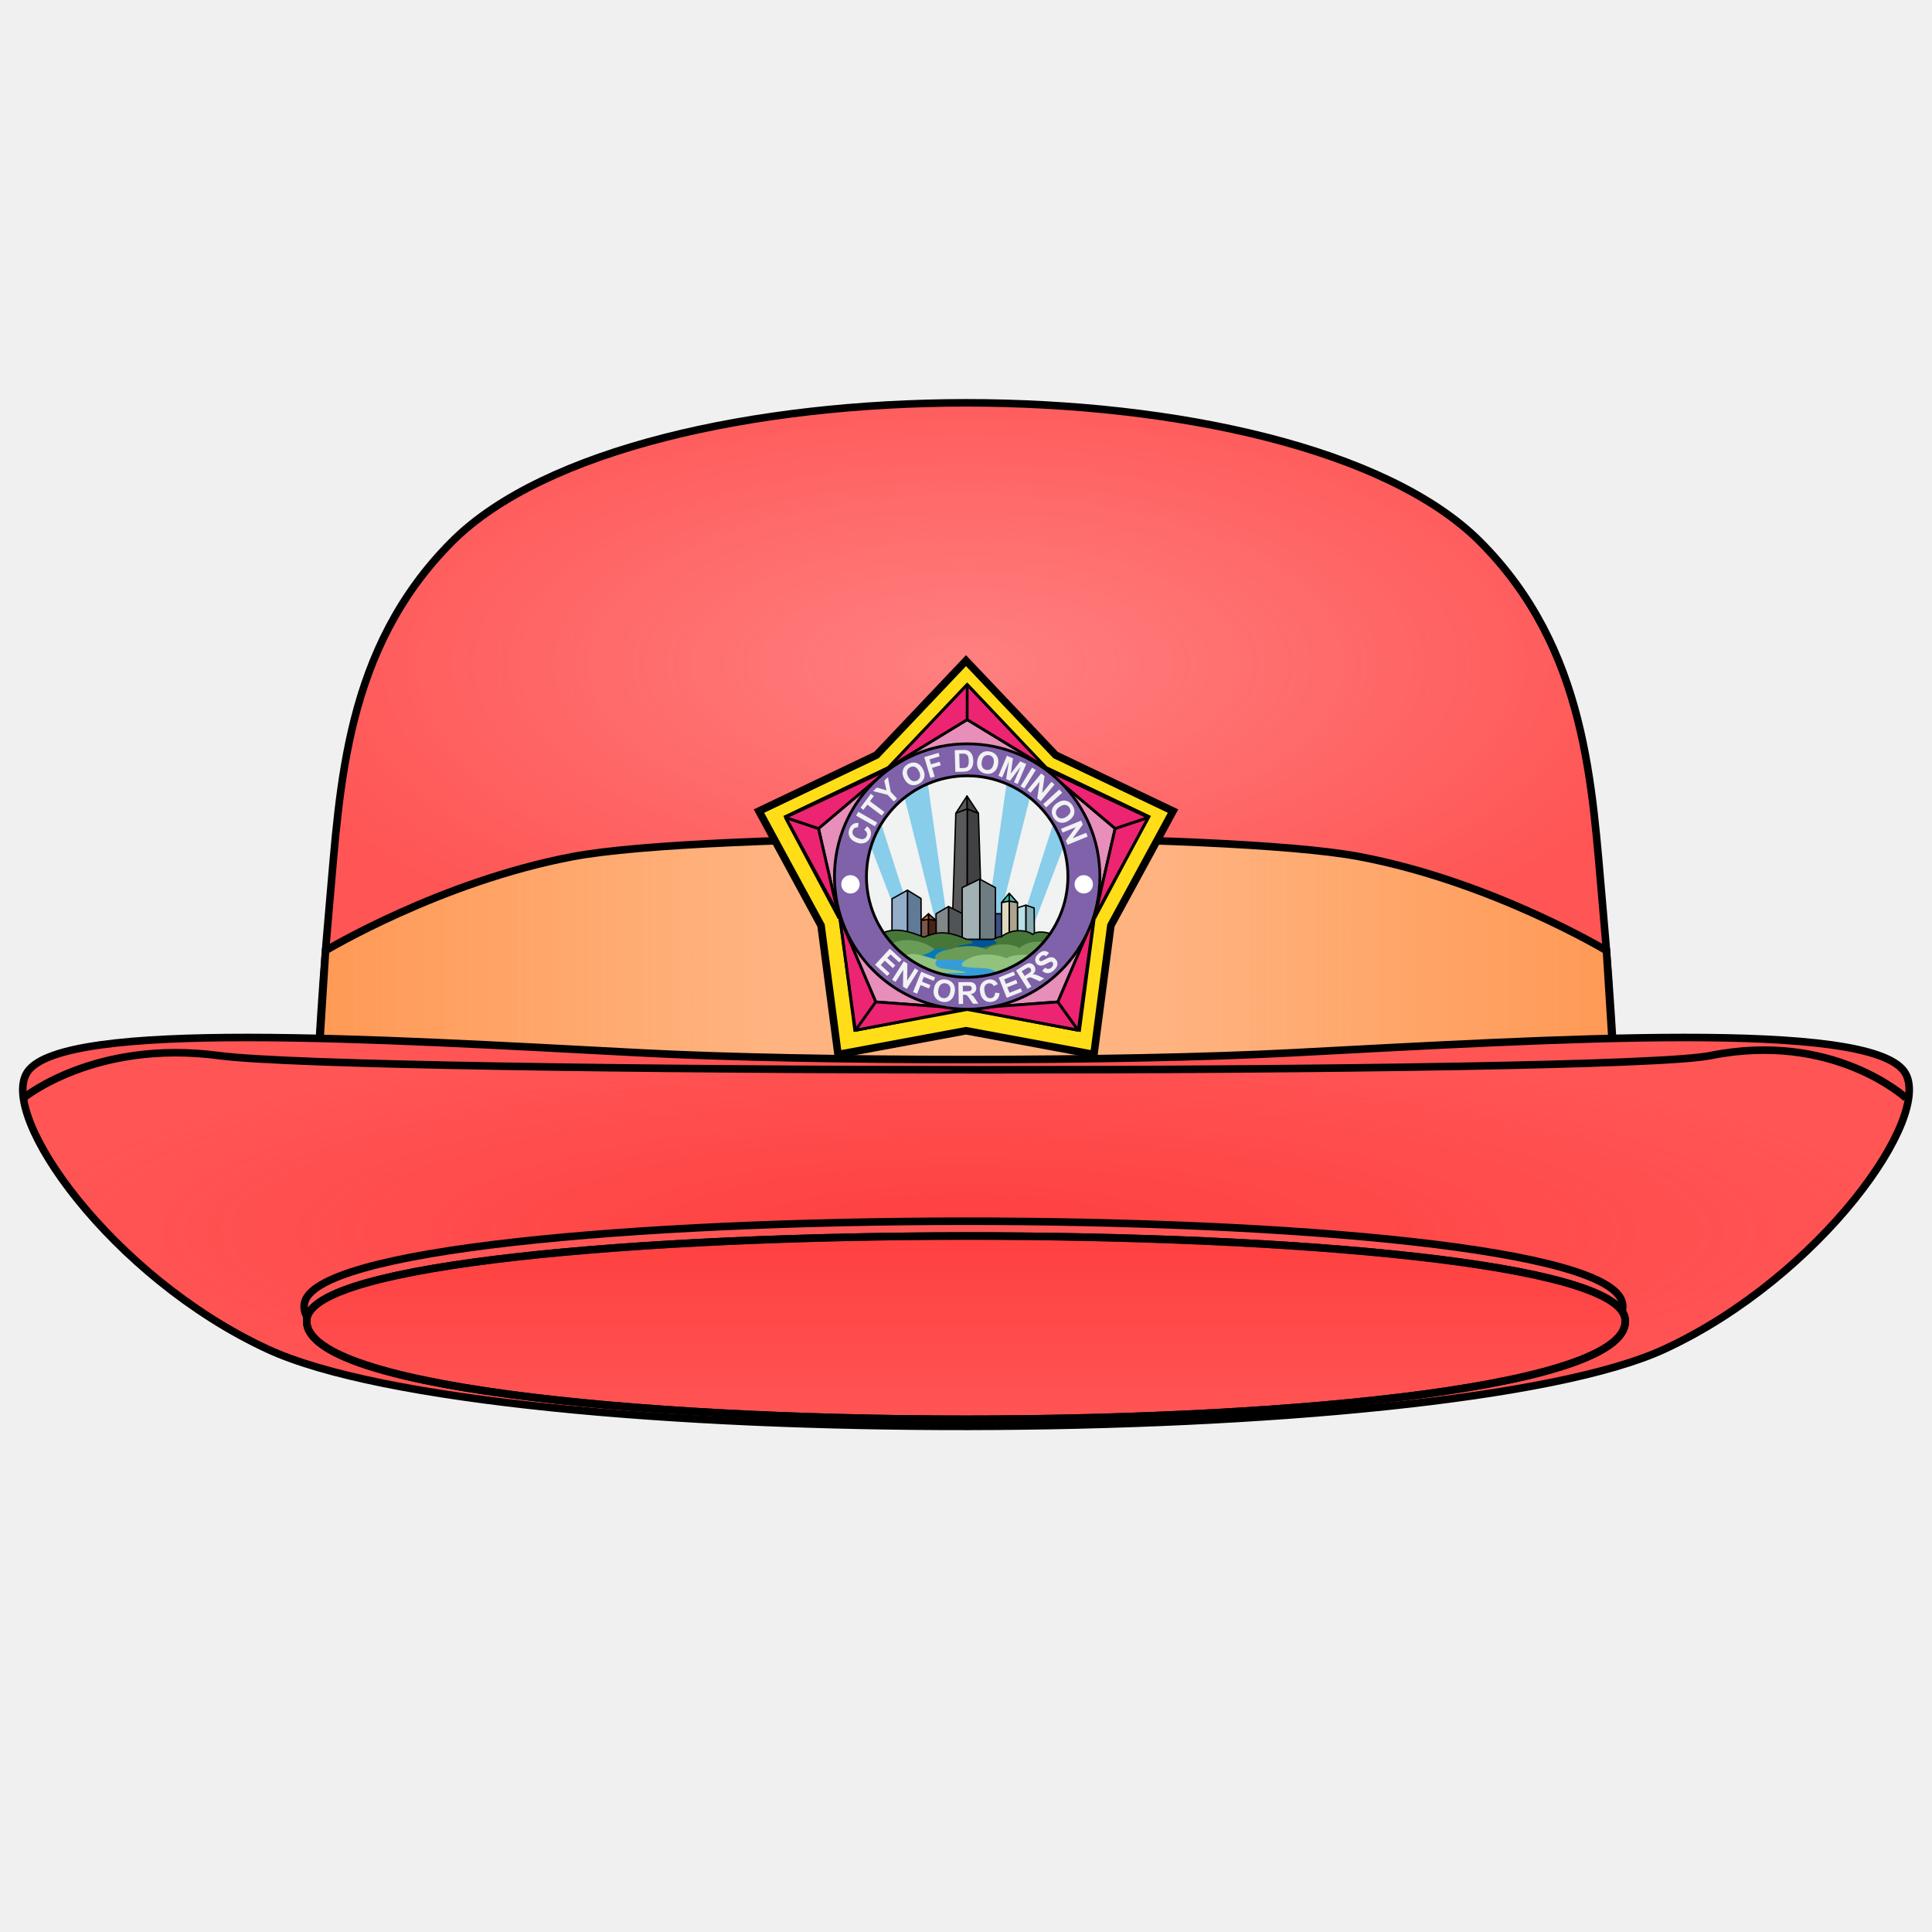
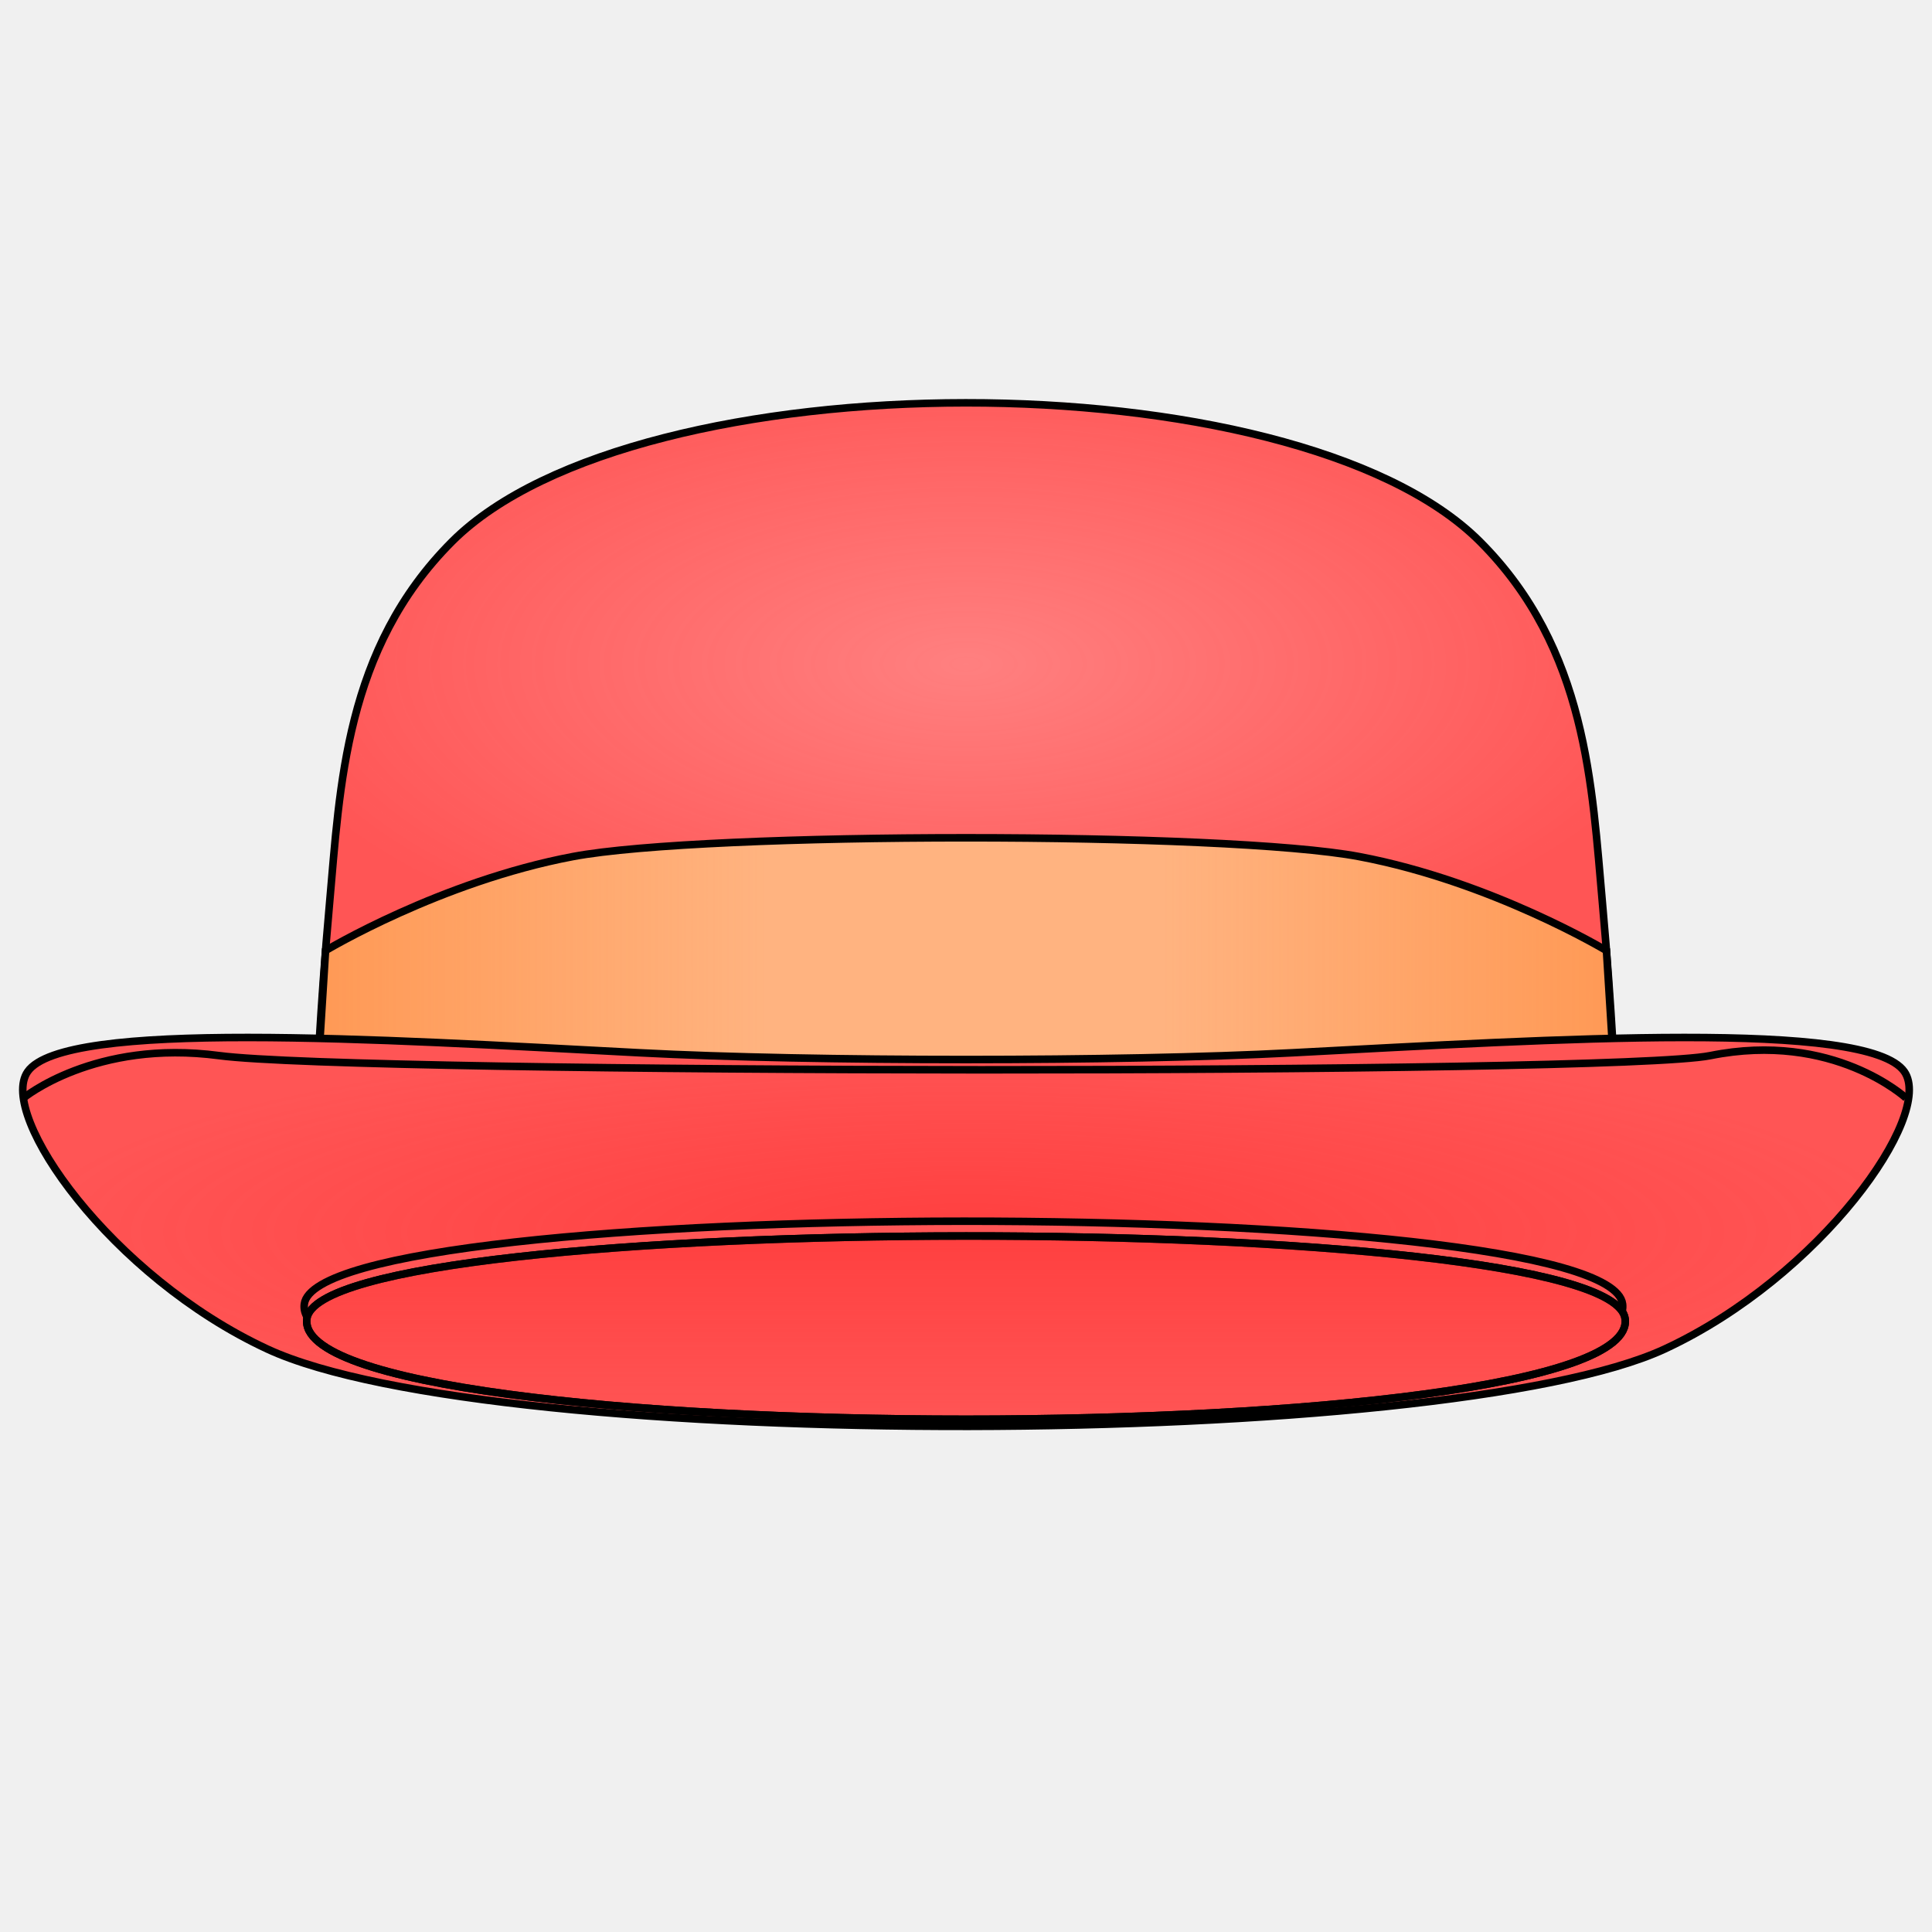
<svg xmlns="http://www.w3.org/2000/svg" xmlns:xlink="http://www.w3.org/1999/xlink" viewBox="0 0 256 256">
  <defs>
    <linearGradient id="innoGrad3">
      <stop offset="0" stop-color="#ff7f2a" stop-opacity=".502" />
      <stop offset=".347" stop-color="#ff7f2a" stop-opacity="0" />
      <stop offset=".651" stop-color="#ff7f2a" stop-opacity="0" />
      <stop offset="1" stop-color="#ff7f2a" stop-opacity=".502" />
    </linearGradient>
    <linearGradient id="innoGrad2">
      <stop offset="0" stop-color="#ff2a2a" stop-opacity="0" />
      <stop offset="1" stop-color="#ff2a2a" stop-opacity=".502" />
    </linearGradient>
    <linearGradient id="innoGrad1">
      <stop offset="0" stop-color="#ff2a2a" stop-opacity=".502" />
      <stop offset="1" stop-color="#ff2a2a" stop-opacity="0" />
    </linearGradient>
    <radialGradient id="radialGradient904" cx="128" cy="163.236" r="125.495" fx="128" fy="163.236" gradientTransform="matrix(1 0 0 .20928 0 129.074)" gradientUnits="userSpaceOnUse" xlink:href="#innoGrad1" />
    <linearGradient id="linearGradient927" x1="130.977" x2="130.977" y1="188.665" y2="163.445" gradientUnits="userSpaceOnUse" xlink:href="#innoGrad2" />
    <linearGradient id="linearGradient956" x1="41.38" x2="214.62" y1="128.243" y2="128.243" gradientUnits="userSpaceOnUse" xlink:href="#innoGrad3" />
    <radialGradient id="radialGradient983" cx="128" cy="78.164" r="86.608" fx="128" fy="78.164" gradientTransform="matrix(1.11272 0 0 .49379 -14.429 49.404)" gradientUnits="userSpaceOnUse" xlink:href="#innoGrad2" />
  </defs>
-   <g>
-     <path fill="#ff8080" d="M41.912 145.5s.452-11.346 1.75-25.75c1.399-15.526 2-33.75 16.25-48 24.431-24.431 111.607-24.57 136.176 0 14.25 14.25 14.852 32.474 16.25 48 1.299 14.404 1.75 25.75 1.75 25.75z" />
-     <path fill="url(#radialGradient983)" stroke="#000" stroke-miterlimit="10" d="M41.912 145.5s.452-11.346 1.75-25.75c1.399-15.526 2-33.75 16.25-48 24.431-24.431 111.607-24.57 136.176 0 14.25 14.25 14.852 32.474 16.25 48 1.299 14.404 1.75 25.75 1.75 25.75z" />
-     <path fill="#ffb380" d="M75.912 113.5c-17.581 3.319-32.774 12.458-32.774 12.458L41.912 145.5h172.176l-1.225-19.541s-15.193-9.14-32.775-12.459c-17.58-3.319-86.595-3.319-104.176 0z" />
-     <path fill="url(#linearGradient956)" stroke="#000" stroke-miterlimit="10" d="M75.912 113.5c-17.581 3.319-32.774 12.458-32.774 12.458L41.912 145.5h172.176l-1.225-19.541s-15.193-9.14-32.775-12.459c-17.58-3.319-86.595-3.319-104.176 0z" />
-     <path fill="#f55" d="M35.412 178.75c-20.689-9.605-35.75-31-31.75-36.75 4.799-6.898 45.994-4.342 81.125-2.5 22.731 1.192 63.695 1.192 86.426 0 35.131-1.842 76.326-4.398 81.125 2.5 4 5.75-11.061 27.145-31.75 36.75-28.917 13.425-155.223 13.907-185.176 0z" />
-     <path fill="url(#radialGradient904)" stroke="#000" stroke-miterlimit="10" d="M35.412 178.75c-20.689-9.605-35.75-31-31.75-36.75 4.799-6.898 45.994-4.342 81.125-2.5 22.731 1.192 63.695 1.192 86.426 0 35.131-1.842 76.326-4.398 81.125 2.5 4 5.75-11.061 27.145-31.75 36.75-28.917 13.425-155.223 13.907-185.176 0z" />
-     <path fill="#f55" stroke="#000" stroke-miterlimit="10" d="M40.324 172.79c-2.25 17.75 176.926 17.75 174.676 0-1.867-14.726-172.833-14.536-174.676 0z" />
-     <path fill="#f55" stroke="#000" stroke-miterlimit="10" d="M40.662 174.75c-2.25 17.75 176.926 17.75 174.676 0-1.866-14.726-172.833-14.536-174.676 0z" />
-     <path fill="url(#linearGradient927)" stroke="#000" stroke-miterlimit="10" d="M40.662 174.75c-2.25 17.75 176.926 17.75 174.676 0-1.866-14.726-172.833-14.536-174.676 0z" />
-     <path fill="none" stroke="#000" stroke-miterlimit="10" d="M252.563 145.5s-9.633-8.911-25.938-5.625c-12.729 2.565-179.129 2.448-197.588 0C12.55 137.688 3.099 145.5 3.099 145.5" />
-   </g>
-   <g transform="translate(153.537 74.398) scale(.37074)">
-     <path fill="#ffde17" stroke="#000" stroke-miterlimit="10" stroke-width="2.697" d="M-68.881 35.45l32.038 33.748L5.119 89.217l-22.22 40.883-6.066 46.113-45.714-8.498-45.738 8.498-6.067-46.113-22.195-40.883 41.986-20.02z" />
-     <path fill="#e78ebb" stroke="#000" stroke-linejoin="bevel" stroke-miterlimit="10" d="M-96.582 73.654h56.256l-28.136-17.142zM-121.607 95.436l7.348 32.103 17.826-53.357zM-114.055 127.113l12.91 30.31 32.845 2.42zM-22.922 127.539l-17.826-53.357 25.174 21.254z" />
-     <path fill="#e78ebb" stroke="#000" stroke-linejoin="bevel" stroke-miterlimit="10" d="M-36.036 157.424l-32.845 2.419 45.755-32.73z" />
-     <path fill="#ed2472" stroke="#000" stroke-linejoin="bevel" stroke-miterlimit="10" d="M-68.462 56.512l-28.12 17.142 28.12-29.642zM-40.326 73.654l-28.136-17.142v-12.5zM-114.26 127.539l-19.202-36.063 11.855 3.96z" />
-     <path fill="#ed2472" stroke="#000" stroke-linejoin="bevel" stroke-miterlimit="10" d="M-121.607 95.436l-11.855-3.96 37.029-17.294zM-108.417 167.59l7.273-10.166 32.844 2.419zM-108.417 167.59l-5.638-40.477 12.91 30.31zM-15.574 95.436l-7.348 32.103L-3.72 91.476z" />
-     <path fill="#ed2472" stroke="#000" stroke-linejoin="bevel" stroke-miterlimit="10" d="M-40.748 74.182l25.174 21.254 11.855-3.96zM-68.881 159.843l40.117 7.748-7.272-10.167z" />
-     <path fill="#ed2472" stroke="#000" stroke-linejoin="bevel" stroke-miterlimit="10" d="M-36.036 157.424l7.272 10.167 5.638-40.478z" />
-     <path fill="none" stroke="#000" stroke-miterlimit="10" d="M-28.303 167.59l-40.16-7.46-40.174 7.46-5.328-40.505-19.497-35.908 36.88-17.585 28.12-29.642 28.136 29.642 36.864 17.585-19.512 35.908z" />
-     <circle cx="-68.462" cy="112.606" r="47.429" fill="#7f62aa" stroke="#000" stroke-miterlimit="10" />
-     <path fill="#88cdea" d="M-32.462 112.606c0 19.877-16.121 36-36 36-19.881 0-36-16.123-36-36 0-19.882 16.119-36.001 36-36.001 19.879-.001 36 16.118 36 36z" />
-     <g fill="#f1f2f2">
-       <path d="M-105.254 95.898l1.013-1.233c.7.532 1.14 1.126 1.322 1.783.18.657.116 1.372-.194 2.146-.384.958-1.026 1.614-1.928 1.969-.902.355-1.92.305-3.055-.15-1.201-.481-2.01-1.165-2.425-2.051-.416-.886-.421-1.834-.017-2.844.354-.882.9-1.495 1.644-1.837.44-.205.98-.273 1.625-.206l-.233 1.58c-.408-.064-.775-.005-1.1.179-.325.184-.565.47-.72.856-.214.535-.196 1.045.055 1.532.25.486.805.902 1.665 1.246.912.365 1.627.46 2.146.289.519-.173.883-.522 1.093-1.047.155-.387.166-.77.03-1.146-.134-.378-.441-.733-.921-1.066zM-101.415 94.68l-6.745-3.858.779-1.362 6.745 3.858zM-98.977 90.792l-5.17-3.866-1.381 1.846-1.053-.787 3.698-4.945 1.053.788-1.377 1.842 5.17 3.867zM-94.685 85.789l-2.237-2.385-5.154-1.335 1.34-1.258 3.438.99-.796-3.467 1.318-1.236 1.002 5.244 2.23 2.378zM-90.938 77.706c-.367-.701-.57-1.345-.61-1.93a3.66 3.66 0 0 1 .146-1.28c.125-.42.313-.782.565-1.085.334-.406.78-.756 1.34-1.05 1.015-.531 1.99-.642 2.93-.332.938.31 1.7 1.026 2.288 2.146.582 1.11.735 2.139.46 3.083-.275.944-.918 1.68-1.93 2.21-1.023.536-2.001.65-2.932.342s-1.683-1.008-2.257-2.104zm1.408-.797c.408.78.897 1.276 1.468 1.49.57.214 1.133.175 1.687-.115s.904-.728 1.05-1.313c.146-.585.01-1.277-.408-2.075-.413-.79-.895-1.287-1.443-1.494-.55-.207-1.11-.161-1.683.14-.573.3-.932.738-1.077 1.315-.144.576-.01 1.26.406 2.052zM-81.581 77.375l-2.216-7.448 5.106-1.52.375 1.26-3.602 1.073.524 1.763 3.109-.925.375 1.26-3.11.925.943 3.165zM-72.904 67.444l2.866-.082c.646-.02 1.14.017 1.482.106.459.122.856.349 1.19.682.336.333.595.746.778 1.237.185.49.286 1.1.308 1.829.018.639-.046 1.192-.191 1.66-.18.57-.442 1.036-.793 1.396-.265.272-.626.49-1.084.65-.343.12-.804.188-1.383.205l-2.951.084zm1.606 1.269l.146 5.145 1.17-.034c.439-.012.754-.046.947-.101.253-.071.46-.185.624-.341.164-.156.293-.41.389-.761.096-.351.136-.827.119-1.427-.017-.6-.083-1.06-.198-1.378-.115-.318-.271-.565-.467-.74a1.497 1.497 0 0 0-.736-.345c-.221-.043-.65-.056-1.29-.038zM-64.84 71.254c.14-.78.373-1.412.7-1.9.244-.357.544-.665.9-.92a3.008 3.008 0 0 1 1.11-.512c.514-.117 1.08-.12 1.704-.008 1.127.202 1.966.712 2.518 1.532.552.82.717 1.853.494 3.098-.221 1.235-.73 2.14-1.524 2.719-.796.577-1.756.766-2.88.565-1.138-.203-1.98-.712-2.527-1.525-.547-.815-.712-1.831-.494-3.05zm1.602.233c-.155.866-.072 1.558.248 2.077.32.519.788.833 1.403.943.616.11 1.16-.021 1.635-.395.475-.373.79-1.003.949-1.89.156-.876.08-1.565-.227-2.065s-.78-.807-1.416-.92c-.636-.114-1.188.013-1.656.38-.467.366-.78.989-.936 1.87zM-57.293 76.6l3.032-7.154 2.162.917-.771 5.43 3.352-4.336 2.167.918-3.032 7.154-1.343-.57 2.388-5.631-3.808 5.03-1.391-.59.972-6.23-2.387 5.63zM-49.376 80.31l4.095-6.604 1.333.827-4.095 6.604zM-46.94 81.736l4.96-5.982 1.176.974-.863 6.025 3.312-3.995 1.122.93-4.96 5.982-1.211-1.005.822-5.9-3.234 3.9zM-41.294 86.745l5.734-5.244 1.059 1.158-5.734 5.243zM-36.323 86.336c.655-.444 1.27-.72 1.849-.824a3.667 3.667 0 0 1 1.288 0c.432.077.813.224 1.143.439.44.286.84.69 1.194 1.214.643.948.862 1.905.66 2.873-.202.968-.827 1.806-1.874 2.516-1.04.704-2.043.972-3.012.805-.97-.167-1.773-.723-2.414-1.667-.648-.957-.872-1.915-.671-2.875.2-.96.812-1.787 1.837-2.481zm.95 1.309c-.728.494-1.166 1.036-1.313 1.627-.148.59-.047 1.146.305 1.664.35.518.825.816 1.423.896.598.079 1.27-.134 2.016-.64.737-.5 1.178-1.034 1.32-1.603.144-.57.035-1.121-.328-1.656-.362-.536-.84-.843-1.428-.921-.59-.078-1.255.13-1.994.633zM-34.91 95.55l7.194-2.94.577 1.414-3.601 4.907 4.804-1.963.55 1.35-7.191 2.939-.596-1.457 3.506-4.816-4.69 1.917z" />
-     </g>
-     <g fill="#f1f2f2">
-       <path d="M-101.392 144.132l5.28-5.725 4.245 3.916-.894.968-3.088-2.85-1.171 1.27 2.874 2.65-.89.966-2.874-2.651-1.438 1.558 3.198 2.95-.89.965zM-95.282 149.499l4.144-6.595 1.295.814-.068 6.1 2.768-4.403 1.237.777-4.144 6.594-1.336-.84.044-5.971-2.702 4.3zM-87.807 153.879l2.912-7.224 4.952 1.996-.493 1.223-3.493-1.408-.69 1.709 3.017 1.216-.493 1.223-3.016-1.216-1.237 3.069zM-80.357 152.715c.155-.777.402-1.407.74-1.89.25-.353.558-.655.92-.904a3.016 3.016 0 0 1 1.125-.49c.516-.106 1.085-.098 1.707.026 1.125.225 1.956.754 2.492 1.587s.68 1.87.432 3.114c-.246 1.233-.774 2.13-1.583 2.693-.81.563-1.775.73-2.897.508-1.136-.227-1.97-.754-2.501-1.58-.533-.827-.677-1.848-.435-3.064zm1.6.266c-.173.865-.104 1.56.206 2.086.31.526.773.85 1.388.974.615.123 1.164.002 1.646-.362.483-.364.813-.988.989-1.874.175-.876.113-1.566-.184-2.074-.298-.507-.765-.824-1.4-.951-.635-.127-1.191-.012-1.667.347s-.803.975-.978 1.854zM-71.483 158.157l-.126-7.788 3.31-.054c.832-.013 1.437.047 1.816.18.38.135.686.379.918.732.232.354.354.762.36 1.222.009.585-.155 1.07-.491 1.456-.338.387-.848.635-1.53.745.345.192.628.406.855.64.225.233.529.65.914 1.25l.977 1.503-1.881.03-1.164-1.676c-.414-.6-.696-.976-.847-1.131a1.2 1.2 0 0 0-.478-.316c-.167-.056-.432-.081-.793-.075l-.32.006.054 3.25zm1.5-4.52l1.163-.02c.754-.012 1.225-.052 1.41-.118a.842.842 0 0 0 .437-.336c.104-.158.154-.354.15-.587-.004-.263-.078-.473-.221-.632-.143-.16-.342-.258-.596-.296-.128-.016-.511-.02-1.148-.008l-1.227.02zM-58.474 154.109l1.588.185c-.066.879-.328 1.573-.783 2.08-.455.51-1.094.844-1.914 1.003-1.016.197-1.918.012-2.705-.555-.79-.567-1.3-1.452-1.533-2.655-.246-1.272-.11-2.324.412-3.156.52-.831 1.314-1.351 2.387-1.56.936-.181 1.748-.052 2.439.388.412.26.764.679 1.055 1.257l-1.457.66a1.643 1.643 0 0 0-.748-.828c-.33-.174-.701-.221-1.111-.141-.566.109-.988.402-1.262.877-.273.476-.322 1.169-.146 2.08.188.967.496 1.62.924 1.964.426.343.918.46 1.475.353.41-.08.738-.278.982-.597.245-.32.376-.77.397-1.355zM-54.316 155.958l-2.873-7.24 5.367-2.13.486 1.226-3.906 1.55.637 1.604 3.635-1.442.484 1.22-3.635 1.442.78 1.97 4.046-1.604.484 1.22zM-46.845 152.776l-4.158-6.585 2.799-1.768c.703-.444 1.252-.708 1.645-.791a1.797 1.797 0 0 1 1.166.147c.383.18.695.467.94.856.314.494.427.993.339 1.499-.088.505-.393.982-.918 1.43.393-.013.746.022 1.06.105.315.082.792.279 1.433.59l1.615.778-1.59 1.004-1.865-.826c-.666-.296-1.104-.472-1.313-.525a1.206 1.206 0 0 0-.572-.021c-.172.04-.412.156-.717.349l-.27.17 1.736 2.749zm-1.07-4.64l.984-.621c.637-.403 1.02-.682 1.143-.836a.838.838 0 0 0 .197-.514 1.015 1.015 0 0 0-.176-.58c-.141-.221-.313-.362-.518-.424-.205-.062-.426-.042-.664.058-.117.054-.445.25-.984.59l-1.037.656zM-41.636 146.326l1.02-1.15c.419.315.812.465 1.183.45.369-.015.73-.185 1.08-.51.37-.344.578-.682.62-1.014.044-.332-.032-.603-.228-.813a.705.705 0 0 0-.438-.234c-.168-.021-.383.024-.645.137-.178.079-.563.28-1.154.606-.76.42-1.37.634-1.826.642-.641.01-1.172-.21-1.59-.662a2.012 2.012 0 0 1-.51-1.046c-.071-.406-.012-.82.176-1.24.189-.42.502-.833.94-1.24.718-.664 1.403-1.007 2.056-1.028.654-.021 1.234.222 1.738.729l-1.107 1.12c-.32-.248-.621-.361-.904-.34-.281.022-.584.184-.908.484-.336.31-.533.623-.596.937a.565.565 0 0 0 .145.524.601.601 0 0 0 .494.188c.258-.013.729-.213 1.412-.601.686-.387 1.227-.635 1.627-.742.4-.107.789-.11 1.17-.005.379.105.736.338 1.07.699.303.327.496.718.58 1.172.082.455.02.905-.182 1.353-.203.448-.553.9-1.051 1.36-.721.669-1.43 1.017-2.127 1.04-.695.026-1.377-.246-2.045-.816z" />
-     </g>
-     <circle cx="-110.176" cy="115.392" r="2.786" fill="#fff" stroke="#fff" stroke-miterlimit="10" />
-     <circle cx="-26.795" cy="115.392" r="2.786" fill="#fff" stroke="#fff" stroke-miterlimit="10" />
-     <path fill="#f1f2f2" d="M-64.123 147.96l9.729-68.502s-4.24-2.852-14.068-2.854c-9.828-.002-14.06 2.85-14.06 2.85l9.729 68.536zM-82.522 145.755l-16.654-51.936s1.27-2.088 4.047-5.225c2.776-3.137 4.28-4.181 4.28-4.181l15.887 63.305s-1.396-.03-4-.707c-2.604-.677-3.56-1.256-3.56-1.256zM-102.876 102.012l15.892 41.466s-4.561-2.383-7.946-6.475c-3.86-4.665-4.64-5.97-6.81-10.646-2.168-4.677-2.451-9.327-2.451-9.327s-.563-3.938 0-8.854c.563-4.916 1.315-6.164 1.315-6.164zM-54.38 145.755l16.653-51.936s-1.271-2.088-4.048-5.225c-2.776-3.137-4.28-4.181-4.28-4.181l-15.886 63.305s1.396-.03 4-.707c2.604-.677 3.56-1.256 3.56-1.256zM-34.026 102.012l-15.892 41.466s4.562-2.383 7.946-6.475c3.858-4.665 4.639-5.97 6.809-10.646 2.17-4.677 2.45-9.327 2.45-9.327s.564-3.938 0-8.854c-.562-4.916-1.313-6.164-1.313-6.164z" />
-     <path fill="#414042" stroke="#000" stroke-linejoin="round" stroke-width=".5" d="M-68.455 127.927l5.16-1.417-1.147-36.515-4-1.545z" />
-     <path fill="#58595b" stroke="#000" stroke-linejoin="round" stroke-width=".5" d="M-72.52 89.995l4-6.172.078 4.627z" />
-     <path fill="#414042" stroke="#000" stroke-linejoin="round" stroke-width=".5" d="M-68.442 88.45l4 1.545-4.078-6.172z" />
-     <path fill="#59585b" stroke="#000" stroke-linejoin="round" stroke-width=".5" d="M-73.668 126.51l1.148-36.515 4.078-1.545-.066 39.477z" />
-     <path fill="#6e7d81" stroke="#000" stroke-linejoin="round" stroke-width=".5" d="M-58.36 135.187V116.58l-5.604-3.061v21.668z" />
-     <path fill="#a1b1b4" stroke="#000" stroke-linejoin="round" stroke-width=".5" d="M-63.964 113.519v21.668l-6.29-.001V116.58z" />
-     <path fill="#515456" stroke="#000" stroke-linejoin="round" stroke-width=".5" d="M-75.131 123.319v11.873l4.878-.006v-9.378z" />
-     <path fill="#848789" stroke="#000" stroke-linejoin="round" stroke-width=".5" d="M-79.58 135.184v-9.285l4.449-2.58v11.873z" />
-     <path fill="#7c564a" stroke="#000" stroke-linejoin="round" stroke-width=".5" d="M-82.29 127.927l-2.615.323v6.932l2.616-.001z" />
-     <path fill="#492216" stroke="#000" stroke-linejoin="round" stroke-width=".5" d="M-79.58 135.184l-2.71-.003v-7.254l2.71.323z" />
-     <path fill="#607a97" stroke="#000" stroke-linejoin="round" stroke-width=".5" d="M-89.81 117.487v17.694h4.905l-.053-14.71z" />
-     <path fill="#93adca" stroke="#000" stroke-linejoin="round" stroke-width=".5" d="M-95.35 135.18l.03-14.618 5.51-3.075v17.694z" />
-     <path fill="#85adb3" stroke="#000" stroke-linejoin="round" stroke-width=".5" d="M-44.413 135.192H-47.5v-12.346l2.969 1.003z" />
-     <path fill="#b9e0e6" stroke="#000" stroke-linejoin="round" stroke-width=".5" d="M-47.5 122.846v12.346l-2.982-.011v-11.415z" />
-     <path fill="#3b5086" stroke="#000" stroke-linejoin="round" stroke-width=".5" d="M-58.36 125.91h2.195v9.27l-2.195.007z" />
-     <path fill="#42b3ae" stroke="#000" stroke-linejoin="round" stroke-width=".5" d="M-53.435 118.576l2.953 3.343-2.953-.502zM-53.435 118.576l-2.73 3.343 2.73-.502z" />
-     <path fill="#aca48c" stroke="#000" stroke-linejoin="round" stroke-width=".5" d="M-53.435 135.192l2.953-.011v-13.262l-2.953-.502z" />
-     <path fill="#dfd8bf" stroke="#000" stroke-linejoin="round" stroke-width=".5" d="M-56.165 121.919v13.262l2.73.01v-13.774z" />
-     <path fill="#954520" stroke="#000" stroke-linejoin="round" stroke-width=".5" d="M-79.58 128.25l-2.71-.323v-2.016z" />
-     <path fill="#c87532" stroke="#000" stroke-linejoin="round" stroke-width=".5" d="M-84.905 128.25l2.616-.323v-2.016z" />
-     <path fill="#467738" d="M-98.377 132.636c4.569-1.815 9.29-.457 14.375 1.626 3.582-1.25 7.019-3.034 15.31.77l9 .022c1.12.079 2.289-1.188 3.314-.834 4.044-3.291 9.544-2.416 11.292-.916 1.96-1.75 6.3-.314 6.3-.314s-9.676 15.647-29.676 15.616c-20-.031-29.915-15.97-29.915-15.97z" />
-     <path fill="#005396" d="M-72.9 139.22s.085-1.813 2.648-2.094c.54-.06 3.167-.483 3.75-.822.607-.354-1.918-.975-2.188-1.271l9 .02s2.777 1.105 1.31 1.592c-4.122 1.367-6.788 1.877-6.788 1.877z" />
-     <path fill="#6a9b57" d="M-95.35 136.542c3.483-1.902 9.893-1.896 15.143 1.979h6.07c2.488-1.135 8.675-1.761 12.509.157 2.129-2.252 9.043-2.46 11.795-.5 3.833-3.263 8.643-2.067 8.643-2.067s-10.765 12.488-27.272 12.495c-16.443.007-26.887-12.064-26.887-12.064z" />
-     <path fill="#0378bd" d="M-80.207 138.522s-.444.705-2.082 1.396c-1.856.784-4.872 1.58-3.713 1.83 1.099.239 4.916 1.043 5.509.857.788-.246.28-1.625 1.219-2.32 1.989-1.475 5.137-1.764 5.137-1.764h-6.07z" />
-     <path fill="#91c27e" d="M-90.587 140.97c2.27-1.524 5.835-.258 11.438 1.415l10.269.044c5.086-3.045 11.46-1.92 14.487-.625 3.057-1.878 8.39-1.064 8.39-1.064s-9.958 8.48-23.124 8.105c-14.664-.418-21.46-7.875-21.46-7.875z" />
-     <path fill="#359cd7" d="M-68.807 142.385s-2.817 1.585-1.093 2.377c.727.334 4.603.414 7.959.656 2.823.204 4 1.594 4 1.594s-6.386 2.04-11.188 1.833c-4.802-.208-11.08-1.878-11.08-1.878s12.203.294 11.327-.08c-2.781-1.188-8.612-.844-10.237-2.094-1.533-1.18-.031-2.408-.031-2.408z" />
-     <path fill="none" stroke="#000" stroke-miterlimit="10" stroke-width=".5" d="M-98.377 132.636c4.569-1.815 9.29-.457 14.375 1.626 3.582-1.25 7.019-3.034 15.31.77l9 .022c1.12.079 2.289-1.188 3.314-.834 4.044-3.291 9.544-2.416 11.292-.916 1.96-1.75 6.3-.314 6.3-.314s-9.676 15.647-29.676 15.616c-20-.031-29.915-15.97-29.915-15.97z" />
-     <path fill="none" stroke="#000" stroke-miterlimit="10" d="M-32.462 112.606c0 19.877-16.121 36-36 36-19.881 0-36-16.123-36-36 0-19.882 16.119-36.001 36-36.001 19.879-.001 36 16.118 36 36z" />
-   </g>
+   <path fill="#ff8080" d="M41.912 145.5s.452-11.346 1.75-25.75c1.399-15.526 2-33.75 16.25-48 24.431-24.431 111.607-24.57 136.176 0 14.25 14.25 14.852 32.474 16.25 48 1.299 14.404 1.75 25.75 1.75 25.75z" />
+   <path fill="url(#radialGradient983)" stroke="#000" stroke-miterlimit="10" d="M41.912 145.5s.452-11.346 1.75-25.75c1.399-15.526 2-33.75 16.25-48 24.431-24.431 111.607-24.57 136.176 0 14.25 14.25 14.852 32.474 16.25 48 1.299 14.404 1.75 25.75 1.75 25.75z" />
+   <path fill="#ffb380" d="M75.912 113.5c-17.581 3.319-32.774 12.458-32.774 12.458L41.912 145.5h172.176l-1.225-19.541s-15.193-9.14-32.775-12.459c-17.58-3.319-86.595-3.319-104.176 0z" />
+   <path fill="url(#linearGradient956)" stroke="#000" stroke-miterlimit="10" d="M75.912 113.5c-17.581 3.319-32.774 12.458-32.774 12.458L41.912 145.5h172.176l-1.225-19.541s-15.193-9.14-32.775-12.459c-17.58-3.319-86.595-3.319-104.176 0z" />
+   <path fill="#f55" d="M35.412 178.75c-20.689-9.605-35.75-31-31.75-36.75 4.799-6.898 45.994-4.342 81.125-2.5 22.731 1.192 63.695 1.192 86.426 0 35.131-1.842 76.326-4.398 81.125 2.5 4 5.75-11.061 27.145-31.75 36.75-28.917 13.425-155.223 13.907-185.176 0z" />
+   <path fill="url(#radialGradient904)" stroke="#000" stroke-miterlimit="10" d="M35.412 178.75c-20.689-9.605-35.75-31-31.75-36.75 4.799-6.898 45.994-4.342 81.125-2.5 22.731 1.192 63.695 1.192 86.426 0 35.131-1.842 76.326-4.398 81.125 2.5 4 5.75-11.061 27.145-31.75 36.75-28.917 13.425-155.223 13.907-185.176 0z" />
+   <path fill="#f55" stroke="#000" stroke-miterlimit="10" d="M40.324 172.79c-2.25 17.75 176.926 17.75 174.676 0-1.867-14.726-172.833-14.536-174.676 0z" />
+   <path fill="#f55" stroke="#000" stroke-miterlimit="10" d="M40.662 174.75c-2.25 17.75 176.926 17.75 174.676 0-1.866-14.726-172.833-14.536-174.676 0z" />
+   <path fill="url(#linearGradient927)" stroke="#000" stroke-miterlimit="10" d="M40.662 174.75c-2.25 17.75 176.926 17.75 174.676 0-1.866-14.726-172.833-14.536-174.676 0z" />
+   <path fill="none" stroke="#000" stroke-miterlimit="10" d="M252.563 145.5s-9.633-8.911-25.938-5.625c-12.729 2.565-179.129 2.448-197.588 0C12.55 137.688 3.099 145.5 3.099 145.5" />
</svg>
